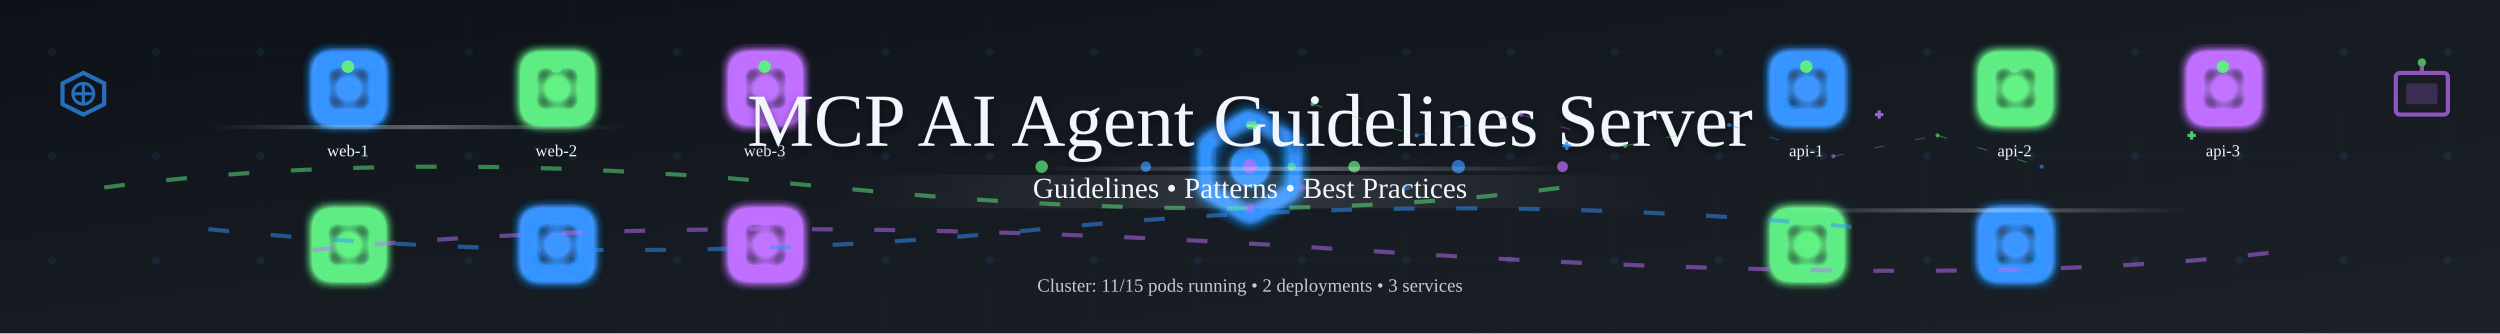
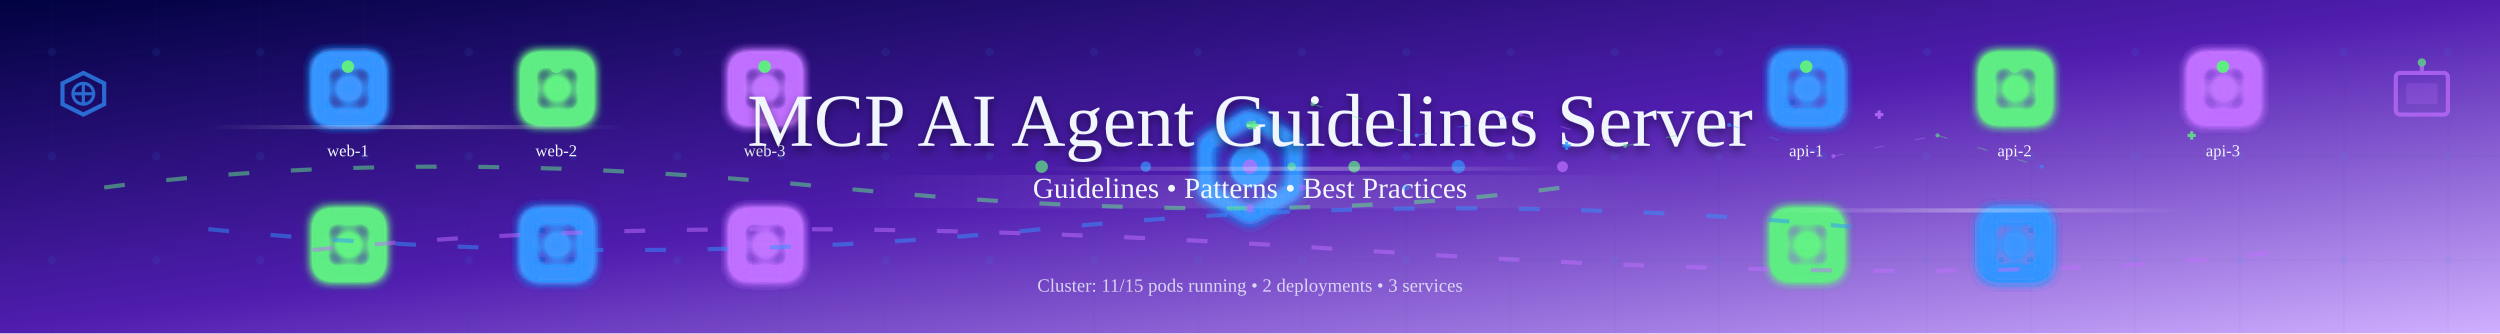
<svg xmlns="http://www.w3.org/2000/svg" width="1200" height="160" viewBox="0 0 1200 160" role="img" aria-label="Kubernetes Orchestration">
  <defs>
    <linearGradient id="bgK8sGrad" x1="0%" y1="0%" x2="100%" y2="100%">
-       <stop offset="0%" style="stop-color:#0d1117;stop-opacity:1">
-         <animate attributeName="stop-color" values="#0d1117;#1c2128;#0d1117" dur="5.5s" repeatCount="indefinite" />
+       <stop offset="0%" style="stop-color:#000240;stop-opacity:1">
+         <animate attributeName="stop-color" values="#000240;#501DAF;#000240" dur="5.5s" repeatCount="indefinite" />
      </stop>
-       <stop offset="50%" style="stop-color:#161b22;stop-opacity:1" />
-       <stop offset="100%" style="stop-color:#1c2128;stop-opacity:1">
-         <animate attributeName="stop-color" values="#1c2128;#0d1117;#1c2128" dur="5.5s" repeatCount="indefinite" />
+       <stop offset="50%" style="stop-color:#501DAF;stop-opacity:1" />
+       <stop offset="100%" style="stop-color:#D0B0FF;stop-opacity:1">
+         <animate attributeName="stop-color" values="#000240;#501DAF;#000240" dur="5.5s" repeatCount="indefinite" />
      </stop>
    </linearGradient>
    <radialGradient id="podGlow" cx="50%" cy="50%" r="50%">
      <stop offset="0%" style="stop-color:#3094FF;stop-opacity:1" />
      <stop offset="50%" style="stop-color:#C06EFF;stop-opacity:0.6" />
      <stop offset="100%" style="stop-color:#5FED83;stop-opacity:0" />
    </radialGradient>
    <filter id="glow" x="-50%" y="-50%" width="200%" height="200%">
      <feGaussianBlur stdDeviation="3" result="blur" />
      <feColorMatrix in="blur" type="matrix" values="1 0 0 0 0  0 1 0 0 0  0 0 1 0 0  0 0 0 8 0" result="glow" />
      <feMerge>
        <feMergeNode in="glow" />
        <feMergeNode in="SourceGraphic" />
      </feMerge>
    </filter>
    <filter id="dropShadow" x="-50%" y="-50%" width="200%" height="200%">
      <feGaussianBlur in="SourceAlpha" stdDeviation="2" />
      <feOffset dx="0" dy="2" result="offsetblur" />
      <feFlood flood-color="#000000" flood-opacity="0.5" />
      <feComposite in2="offsetblur" operator="in" />
      <feMerge>
        <feMergeNode />
        <feMergeNode in="SourceGraphic" />
      </feMerge>
    </filter>
    <linearGradient id="shine10" x1="0%" y1="0%" x2="100%" y2="0%">
      <stop offset="0%" style="stop-color:#ffffff;stop-opacity:0" />
      <stop offset="50%" style="stop-color:#ffffff;stop-opacity:0.8" />
      <stop offset="100%" style="stop-color:#ffffff;stop-opacity:0" />
      <animate attributeName="x1" values="-100%;200%" dur="1.5s" repeatCount="indefinite" />
      <animate attributeName="x2" values="0%;300%" dur="1.5s" repeatCount="indefinite" />
    </linearGradient>
    <pattern id="clusterPattern" x="0" y="0" width="50" height="50" patternUnits="userSpaceOnUse">
      <path d="M 25 0 L 25 50 M 0 25 L 50 25" stroke="#30363d" stroke-width="0.5" opacity="0.2" />
      <circle cx="25" cy="25" r="2" fill="#3094FF" opacity="0.3" />
    </pattern>
    <symbol id="pod" viewBox="0 0 20 20">
      <rect x="2" y="2" width="16" height="16" rx="2" fill="none" stroke="currentColor" stroke-width="1.5" />
      <circle cx="10" cy="10" r="4" fill="currentColor" opacity="0.3" />
    </symbol>
  </defs>
  <style>
    @media (prefers-color-scheme: dark) {
      .text-primary { fill: #f0f6fc; font-family: 'SF Pro Display', -apple-system, BlinkMacSystemFont, 'Segoe UI', 'Roboto', 'Helvetica Neue', Arial, sans-serif; font-weight: 700; letter-spacing: -0.5px; }
      .text-secondary { fill: #c9d1d9; font-family: 'SF Pro Text', -apple-system, BlinkMacSystemFont, 'Segoe UI', 'Roboto', 'Helvetica Neue', Arial, sans-serif; font-weight: 500; letter-spacing: 0.5px; }
    }
    @media (prefers-color-scheme: light) {
      .text-primary { fill: #24292f; font-family: 'SF Pro Display', -apple-system, BlinkMacSystemFont, 'Segoe UI', 'Roboto', 'Helvetica Neue', Arial, sans-serif; font-weight: 700; letter-spacing: -0.5px; }
      .text-secondary { fill: #1f2328; font-family: 'SF Pro Text', -apple-system, BlinkMacSystemFont, 'Segoe UI', 'Roboto', 'Helvetica Neue', Arial, sans-serif; font-weight: 500; letter-spacing: 0.5px; }
    }
    
    .pod-scale { 
      animation: pod-scaling 3s cubic-bezier(0.4, 0, 0.2, 1) infinite; 
      transform-origin: center;
    }
    @keyframes pod-scaling {
      0% { opacity: 0; transform: scale(0.0); }
      50% { opacity: 1; transform: scale(2.0); }
      100% { opacity: 0.7; transform: scale(2.0); }
    }
    
    .rolling-update {
      animation: roll-wave 4s ease-in-out infinite;
      transform-origin: center;
    }
    @keyframes roll-wave {
      0%, 100% { opacity: 0.4; transform: translateY(0); }
      50% { opacity: 1; transform: translateY(-10.0px); }
    }
    
    .health-pulse {
      animation: health-beat 2s cubic-bezier(0.4, 0, 0.6, 1) infinite;
    }
    @keyframes health-beat {
      0%, 100% { opacity: 0.3; r: 3; }
      50% { opacity: 1; r: 5; }
    }
    
    .deploy-wave {
      stroke-dasharray: 400;
      stroke-dashoffset: 400;
      animation: deploy-flow 5s linear infinite;
    }
    @keyframes deploy-flow {
      to { stroke-dashoffset: 0; }
    }
    
    .kubectl-spin {
      animation: kubectl-rotate 12s linear infinite;
      transform-origin: center;
    }
    @keyframes kubectl-rotate {
      to { transform: rotate(360deg); }
    }
    
    .helm-icon {
      animation: helm-float 4s ease-in-out infinite;
    }
    @keyframes helm-float {
      0%, 100% { transform: translateY(0); }
      50% { transform: translateY(-16.0px); }
    }
    
    @media (prefers-reduced-motion: reduce) { 
      * { animation: none !important; } 
    }
  
    /* Enhanced header particle effects */
    .h-particle {
      animation: h-particle-rise 5s ease-out infinite;
    }
    @keyframes h-particle-rise {
      0% { opacity: 0; transform: translateY(60px) scale(0); }
      50% { opacity: 1; transform: translateY(30px) scale(2.5); }
      100% { opacity: 0; transform: translateY(0) scale(0); }
    }
    
    .h-sparkle {
      animation: h-sparkle-twinkle 2s ease-in-out infinite;
      transform-origin: center;
    }
    @keyframes h-sparkle-twinkle {
      0%, 100% { opacity: 0; transform: scale(0) rotate(0deg); }
      50% { opacity: 1; transform: scale(3) rotate(180deg); }
    }
    
    /* Energy waves */
    .h-energy {
      stroke-dasharray: 10 20;
      animation: h-energy-pulse 4s linear infinite;
    }
    @keyframes h-energy-pulse {
      to { stroke-dashoffset: -200; }
    }
    
    /* Orbital elements */
    .h-orbit {
      animation: h-orbit-spin 15s linear infinite;
      transform-origin: center;
    }
    @keyframes h-orbit-spin {
      to { transform: rotate(360deg); }
    }
    
    /* Glow intensity */
    .h-glow-intense {
      animation: h-glow-pulse 3s ease-in-out infinite;
    }
    @keyframes h-glow-pulse {
      0%, 100% { filter: drop-shadow(0 0 5px currentColor); opacity: 0.6; }
      50% { filter: drop-shadow(0 0 15px currentColor); opacity: 1; }
    }
    
    /* Beam effect */
    .h-beam {
      animation: h-beam-sweep 5s ease-in-out infinite;
      transform-origin: center;
    }
    @keyframes h-beam-sweep {
      0%, 100% { opacity: 0; transform: scaleX(0); }
      50% { opacity: 0.8; transform: scaleX(4); }
    }
    
    /* Constellation effect */
    .h-star {
      animation: h-star-blink 4s ease-in-out infinite;
    }
    @keyframes h-star-blink {
      0%, 100% { opacity: 0.2; r: 1px; }
      50% { opacity: 1; r: 3px; }
    }
    
    /* Network lines */
    .h-network {
      stroke-dasharray: 5 15;
      animation: h-network-pulse 6s linear infinite;
      opacity: 0.4;
    }
    @keyframes h-network-pulse {
      0%, 100% { opacity: 0.2; }
      50% { opacity: 0.8; stroke-dashoffset: -100; }
    }
    
    </style>
  <rect width="1200" height="160" fill="url(#bgK8sGrad)" />
  <rect width="1200" height="160" fill="url(#clusterPattern)" opacity="0.3" />
  <g class="kubectl-spin" transform="translate(600, 80)" filter="url(#glow)">
    <path d="M 0,-25 L 22,-12 L 22,12 L 0,25 L -22,12 L -22,-12 Z" fill="none" stroke="#3094FF" stroke-width="2" opacity="0.5" />
    <path d="M 0,-20 L 17,-10 L 17,10 L 0,20 L -17,10 L -17,-10 Z" fill="none" stroke="#3094FF" stroke-width="1" opacity="0.3" />
    <circle cx="0" cy="0" r="6" fill="#3094FF" />
  </g>
  <g filter="url(#glow)">
    <g class="pod-scale" style="animation-delay: 0s">
      <use href="#pod" x="150" y="25" width="35" height="35" color="#3094FF" opacity="0.7" />
    </g>
    <g class="pod-scale" style="animation-delay: 0.5s">
      <use href="#pod" x="250" y="25" width="35" height="35" color="#5FED83" opacity="0.7" />
    </g>
    <g class="pod-scale" style="animation-delay: 1s">
      <use href="#pod" x="350" y="25" width="35" height="35" color="#C06EFF" opacity="0.7" />
    </g>
    <g class="pod-scale" style="animation-delay: 1.5s">
      <use href="#pod" x="850" y="25" width="35" height="35" color="#3094FF" opacity="0.7" />
    </g>
    <g class="pod-scale" style="animation-delay: 2s">
      <use href="#pod" x="950" y="25" width="35" height="35" color="#5FED83" opacity="0.7" />
    </g>
    <g class="pod-scale" style="animation-delay: 2.5s">
      <use href="#pod" x="1050" y="25" width="35" height="35" color="#C06EFF" opacity="0.7" />
    </g>
    <g class="rolling-update" style="animation-delay: 0s">
      <use href="#pod" x="150" y="100" width="35" height="35" color="#5FED83" opacity="0.7" />
    </g>
    <g class="rolling-update" style="animation-delay: 1s">
      <use href="#pod" x="250" y="100" width="35" height="35" color="#3094FF" opacity="0.7" />
    </g>
    <g class="rolling-update" style="animation-delay: 2s">
      <use href="#pod" x="350" y="100" width="35" height="35" color="#C06EFF" opacity="0.7" />
    </g>
    <g class="rolling-update" style="animation-delay: 3s">
      <use href="#pod" x="850" y="100" width="35" height="35" color="#5FED83" opacity="0.7" />
    </g>
    <g class="rolling-update" style="animation-delay: 4s">
      <use href="#pod" x="950" y="100" width="35" height="35" color="#3094FF" opacity="0.7" />
    </g>
  </g>
  <path class="deploy-wave" d="M 200 80 L 580 80" fill="none" stroke="#3094FF" stroke-width="2" opacity="0.4" style="animation-delay: 0s" />
  <path class="deploy-wave" d="M 620 80 L 1000 80" fill="none" stroke="#5FED83" stroke-width="2" opacity="0.4" style="animation-delay: 2s" />
  <circle class="health-pulse" cx="167" cy="32" r="3" fill="#5FED83" style="animation-delay: 0s" />
  <circle class="health-pulse" cx="267" cy="32" r="3" fill="#5FED83" style="animation-delay: 0.5s" />
  <circle class="health-pulse" cx="367" cy="32" r="3" fill="#5FED83" style="animation-delay: 1s" />
  <circle class="health-pulse" cx="867" cy="32" r="3" fill="#5FED83" style="animation-delay: 1.5s" />
  <circle class="health-pulse" cx="967" cy="32" r="3" fill="#5FED83" style="animation-delay: 2s" />
  <circle class="health-pulse" cx="1067" cy="32" r="3" fill="#5FED83" style="animation-delay: 2.5s" />
  <text x="167" y="75" text-anchor="middle" class="text-secondary" font-size="8" fill="#f0f6fc">web-1</text>
  <text x="267" y="75" text-anchor="middle" class="text-secondary" font-size="8" fill="#f0f6fc">web-2</text>
  <text x="367" y="75" text-anchor="middle" class="text-secondary" font-size="8" fill="#f0f6fc">web-3</text>
  <text x="867" y="75" text-anchor="middle" class="text-secondary" font-size="8" fill="#f0f6fc">api-1</text>
  <text x="967" y="75" text-anchor="middle" class="text-secondary" font-size="8" fill="#f0f6fc">api-2</text>
  <text x="1067" y="75" text-anchor="middle" class="text-secondary" font-size="8" fill="#f0f6fc">api-3</text>
  <g class="helm-icon" transform="translate(25, 30)" opacity="0.7">
    <path d="M 15 5 L 25 10 L 25 20 L 15 25 L 5 20 L 5 10 Z" fill="none" stroke="#3094FF" stroke-width="2" />
    <circle cx="15" cy="15" r="5" fill="none" stroke="#3094FF" stroke-width="1.5" />
    <path d="M 15 10 L 15 20 M 10 15 L 20 15" stroke="#3094FF" stroke-width="1.5" />
  </g>
  <g transform="translate(1150, 30)" opacity="0.7">
    <rect x="0" y="5" width="25" height="20" rx="2" fill="none" stroke="#C06EFF" stroke-width="2" />
    <rect x="5" y="10" width="15" height="10" rx="1" fill="#C06EFF" opacity="0.3" />
    <line x1="12.5" y1="5" x2="12.5" y2="0" stroke="#C06EFF" stroke-width="2" />
    <circle cx="12.5" cy="0" r="2" fill="#5FED83" />
  </g>
  <text x="600" y="140" text-anchor="middle" class="text-secondary" font-size="9" opacity="0.8" fill="#f0f6fc">Cluster: 11/15 pods running • 2 deployments • 3 services</text>
  <text x="600" y="70" text-anchor="middle" class="text-primary" font-size="36" filter="url(#dropShadow)" fill="#f0f6fc">MCP AI Agent Guidelines Server</text>
  <text x="600" y="95" text-anchor="middle" class="subtitle text-secondary" font-size="14" fill="#f0f6fc">Guidelines • Patterns • Best Practices</text>
  <rect x="400" y="84" width="400" height="16" fill="url(#shine10)" opacity="0.15" />
  <g opacity="0.7">
    <circle class="h-particle" cx="500" cy="80" r="3" fill="#5FED83" style="animation-delay: 0s" />
    <circle class="h-particle" cx="550" cy="80" r="2.5" fill="#3094FF" style="animation-delay: 0.7s" />
    <circle class="h-particle" cx="600" cy="80" r="3.5" fill="#C06EFF" style="animation-delay: 1.4s" />
    <circle class="h-particle" cx="650" cy="80" r="2.8" fill="#5FED83" style="animation-delay: 2.1s" />
    <circle class="h-particle" cx="700" cy="80" r="3.2" fill="#3094FF" style="animation-delay: 2.8s" />
    <circle class="h-particle" cx="750" cy="80" r="2.6" fill="#C06EFF" style="animation-delay: 3.5s" />
  </g>
  <g opacity="0.8">
    <path class="h-sparkle" d="M 600 60 L 604 60 M 602 58 L 602 62" stroke="#5FED83" stroke-width="1.5" style="animation-delay: 0s" />
    <path class="h-sparkle" d="M 750 70 L 754 70 M 752 68 L 752 72" stroke="#3094FF" stroke-width="1.5" style="animation-delay: 0.5s" />
    <path class="h-sparkle" d="M 900 55 L 904 55 M 902 53 L 902 57" stroke="#C06EFF" stroke-width="1.5" style="animation-delay: 1s" />
    <path class="h-sparkle" d="M 1050 65 L 1054 65 M 1052 63 L 1052 67" stroke="#5FED83" stroke-width="1.5" style="animation-delay: 1.5s" />
  </g>
  <g opacity="0.5">
    <path class="h-energy" d="M 50 90 Q 200 70, 400 90 T 750 90" stroke="#5FED83" stroke-width="2" fill="none" style="animation-delay: 0s" />
    <path class="h-energy" d="M 100 110 Q 300 130, 500 110 T 900 110" stroke="#3094FF" stroke-width="2" fill="none" style="animation-delay: 1s" />
    <path class="h-energy" d="M 150 120 Q 350 100, 650 120 T 1100 120" stroke="#C06EFF" stroke-width="2" fill="none" style="animation-delay: 2s" />
  </g>
  <g opacity="0.6">
    <g class="h-orbit" transform="translate(600, 80)">
      <circle cx="20" cy="0" r="2" fill="#5FED83" />
      <circle cx="-20" cy="0" r="2" fill="#3094FF" />
      <circle cx="0" cy="20" r="2" fill="#C06EFF" />
      <circle cx="0" cy="-20" r="2" fill="#5FED83" />
    </g>
    <g class="h-orbit" transform="translate(650, 90)" style="animation-direction: reverse; animation-duration: 20s;">
      <ellipse cx="25" cy="0" rx="2" ry="1.5" fill="#3094FF" opacity="0.7" />
      <ellipse cx="-25" cy="0" rx="2" ry="1.5" fill="#C06EFF" opacity="0.7" />
    </g>
  </g>
  <g opacity="0.4">
    <rect class="h-beam" x="100" y="60" width="200" height="2" fill="url(#shine10)" style="animation-delay: 0s" />
    <rect class="h-beam" x="500" y="80" width="250" height="2" fill="url(#shine10)" style="animation-delay: 1.5s" />
    <rect class="h-beam" x="850" y="100" width="200" height="2" fill="url(#shine10)" style="animation-delay: 3s" />
  </g>
  <g class="h-glow-intense" opacity="0.6">
    <circle class="h-star" cx="630" cy="50" r="1" fill="#5FED83" style="animation-delay: 0s" />
    <circle class="h-star" cx="680" cy="65" r="1" fill="#3094FF" style="animation-delay: 0.4s" />
    <circle class="h-star" cx="730" cy="55" r="1" fill="#C06EFF" style="animation-delay: 0.8s" />
    <circle class="h-star" cx="780" cy="70" r="1" fill="#5FED83" style="animation-delay: 1.2s" />
    <circle class="h-star" cx="830" cy="60" r="1" fill="#3094FF" style="animation-delay: 1.6s" />
    <circle class="h-star" cx="880" cy="75" r="1" fill="#C06EFF" style="animation-delay: 2s" />
    <circle class="h-star" cx="930" cy="65" r="1" fill="#5FED83" style="animation-delay: 2.4s" />
    <circle class="h-star" cx="980" cy="80" r="1" fill="#3094FF" style="animation-delay: 2.8s" />
  </g>
  <g class="h-network">
    <line x1="630" y1="50" x2="680" y2="65" stroke="#5FED83" stroke-width="0.5" />
    <line x1="680" y1="65" x2="730" y2="55" stroke="#3094FF" stroke-width="0.5" />
    <line x1="730" y1="55" x2="780" y2="70" stroke="#C06EFF" stroke-width="0.5" />
    <line x1="780" y1="70" x2="830" y2="60" stroke="#5FED83" stroke-width="0.5" />
    <line x1="830" y1="60" x2="880" y2="75" stroke="#3094FF" stroke-width="0.5" />
    <line x1="880" y1="75" x2="930" y2="65" stroke="#C06EFF" stroke-width="0.5" />
    <line x1="930" y1="65" x2="980" y2="80" stroke="#5FED83" stroke-width="0.5" />
  </g>
</svg>
